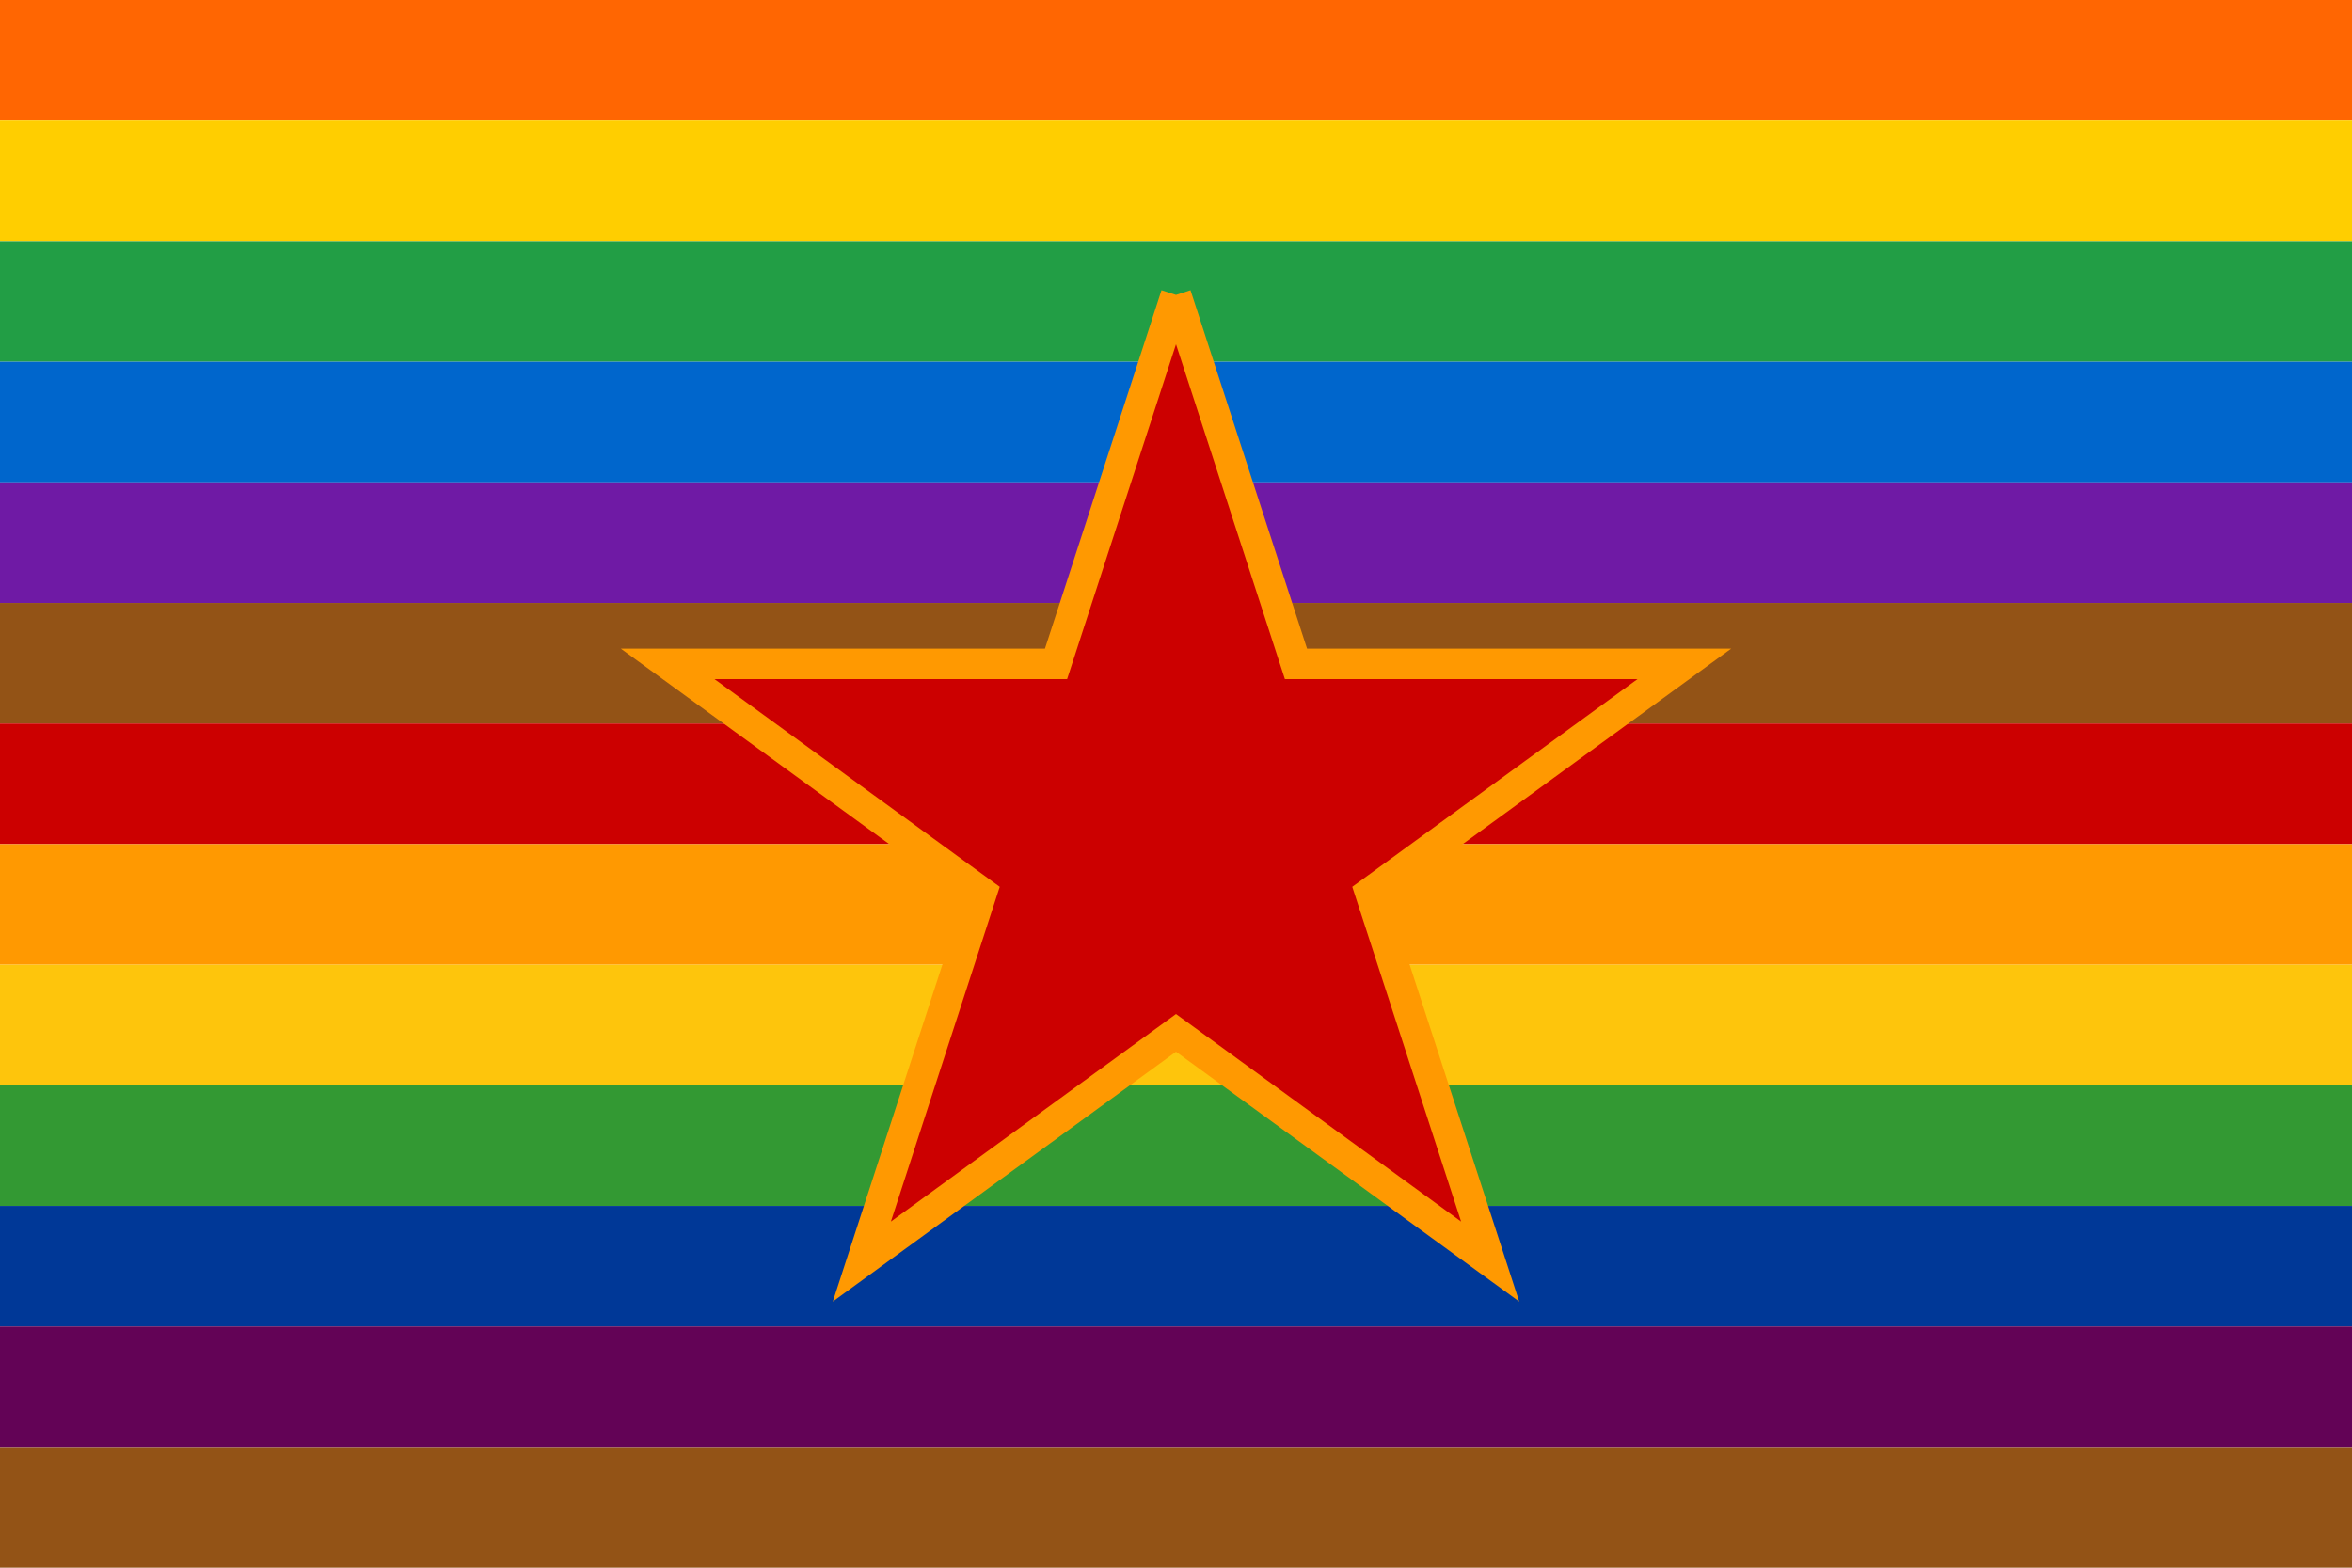
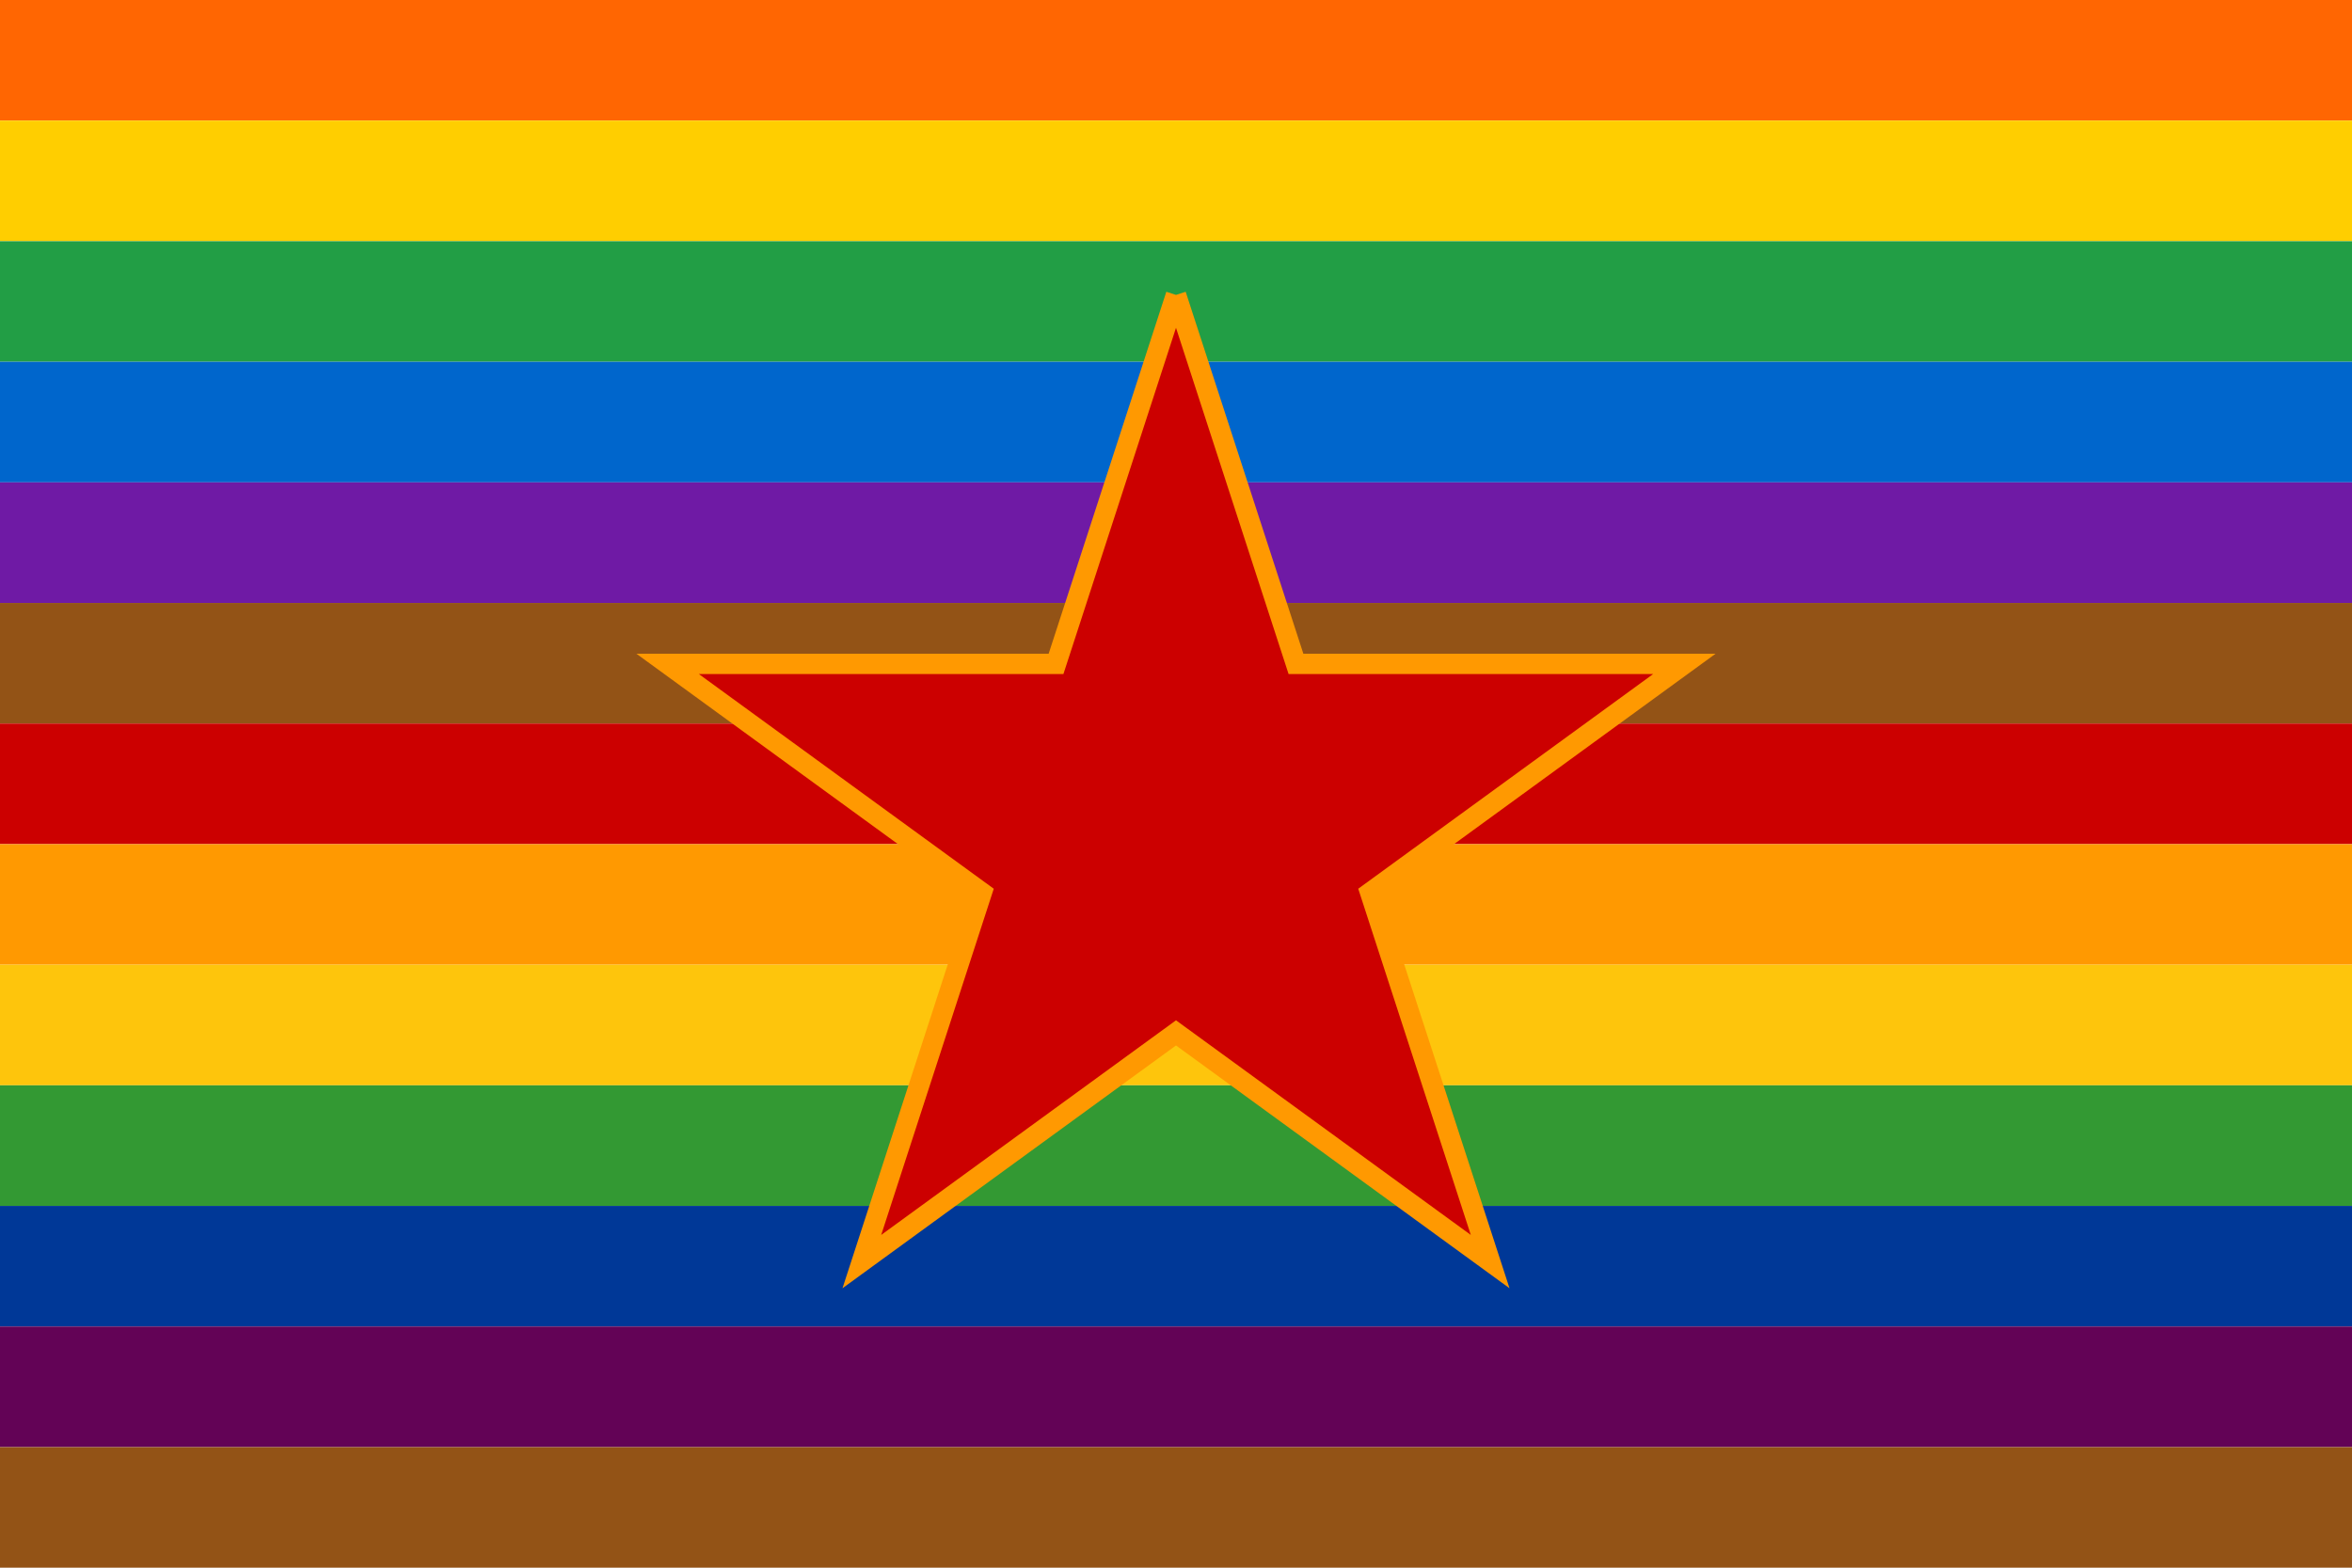
<svg xmlns="http://www.w3.org/2000/svg" baseProfile="full" height="100px" version="1.1" width="150px">
  <defs>
    <clipPath id="mask0">
      <rect height="100" width="150" x="0" y="0" />
    </clipPath>
  </defs>
  <g clip-path="url(#mask0)">
    <rect fill="#ff6602" height="7.692" stroke="none" width="150" x="0" y="0.0" />
    <rect fill="#ffce00" height="7.692" stroke="none" width="150" x="0" y="7.692" />
    <rect fill="#229e45" height="7.692" stroke="none" width="150" x="0" y="15.385" />
    <rect fill="#0066cc" height="7.692" stroke="none" width="150" x="0" y="23.077" />
    <rect fill="#6f1aa5" height="7.692" stroke="none" width="150" x="0" y="30.769" />
    <rect fill="#935316" height="7.692" stroke="none" width="150" x="0" y="38.462" />
    <rect fill="#cc0000" height="7.692" stroke="none" width="150" x="0" y="46.154" />
    <rect fill="#ff9901" height="7.692" stroke="none" width="150" x="0" y="53.846" />
    <rect fill="#fec50c" height="7.692" stroke="none" width="150" x="0" y="61.538" />
    <rect fill="#339933" height="7.692" stroke="none" width="150" x="0" y="69.231" />
    <rect fill="#003897" height="7.692" stroke="none" width="150" x="0" y="76.923" />
    <rect fill="#630356" height="7.692" stroke="none" width="150" x="0" y="84.615" />
    <rect fill="#935316" height="7.692" stroke="none" width="150" x="0" y="92.308" />
  </g>
  <g transform="translate(42.58015, 17.58015) scale(0.648397) rotate(0, 50.0, 50.0)">
-     <path d="M 50.0,1.9 L 61.8,38.2 L 100.0,38.2 L 69.1,60.7 L 80.9,97.0 L 50.0,74.5 L 19.1,97.0 L 30.9,60.7 L 0.0,38.2 L 38.2,38.2 L 50.0,1.9" fill="#cc0000" stroke="#ff9901" stroke-width="3.0" />
+     <path d="M 50.0,1.9 L 61.8,38.2 L 100.0,38.2 L 69.1,60.7 L 80.9,97.0 L 50.0,74.5 L 19.1,97.0 L 30.9,60.7 L 0.0,38.2 L 38.2,38.2 L 50.0,1.9" fill="#cc0000" stroke="#ff9901" stroke-width="2" />
  </g>
</svg>
